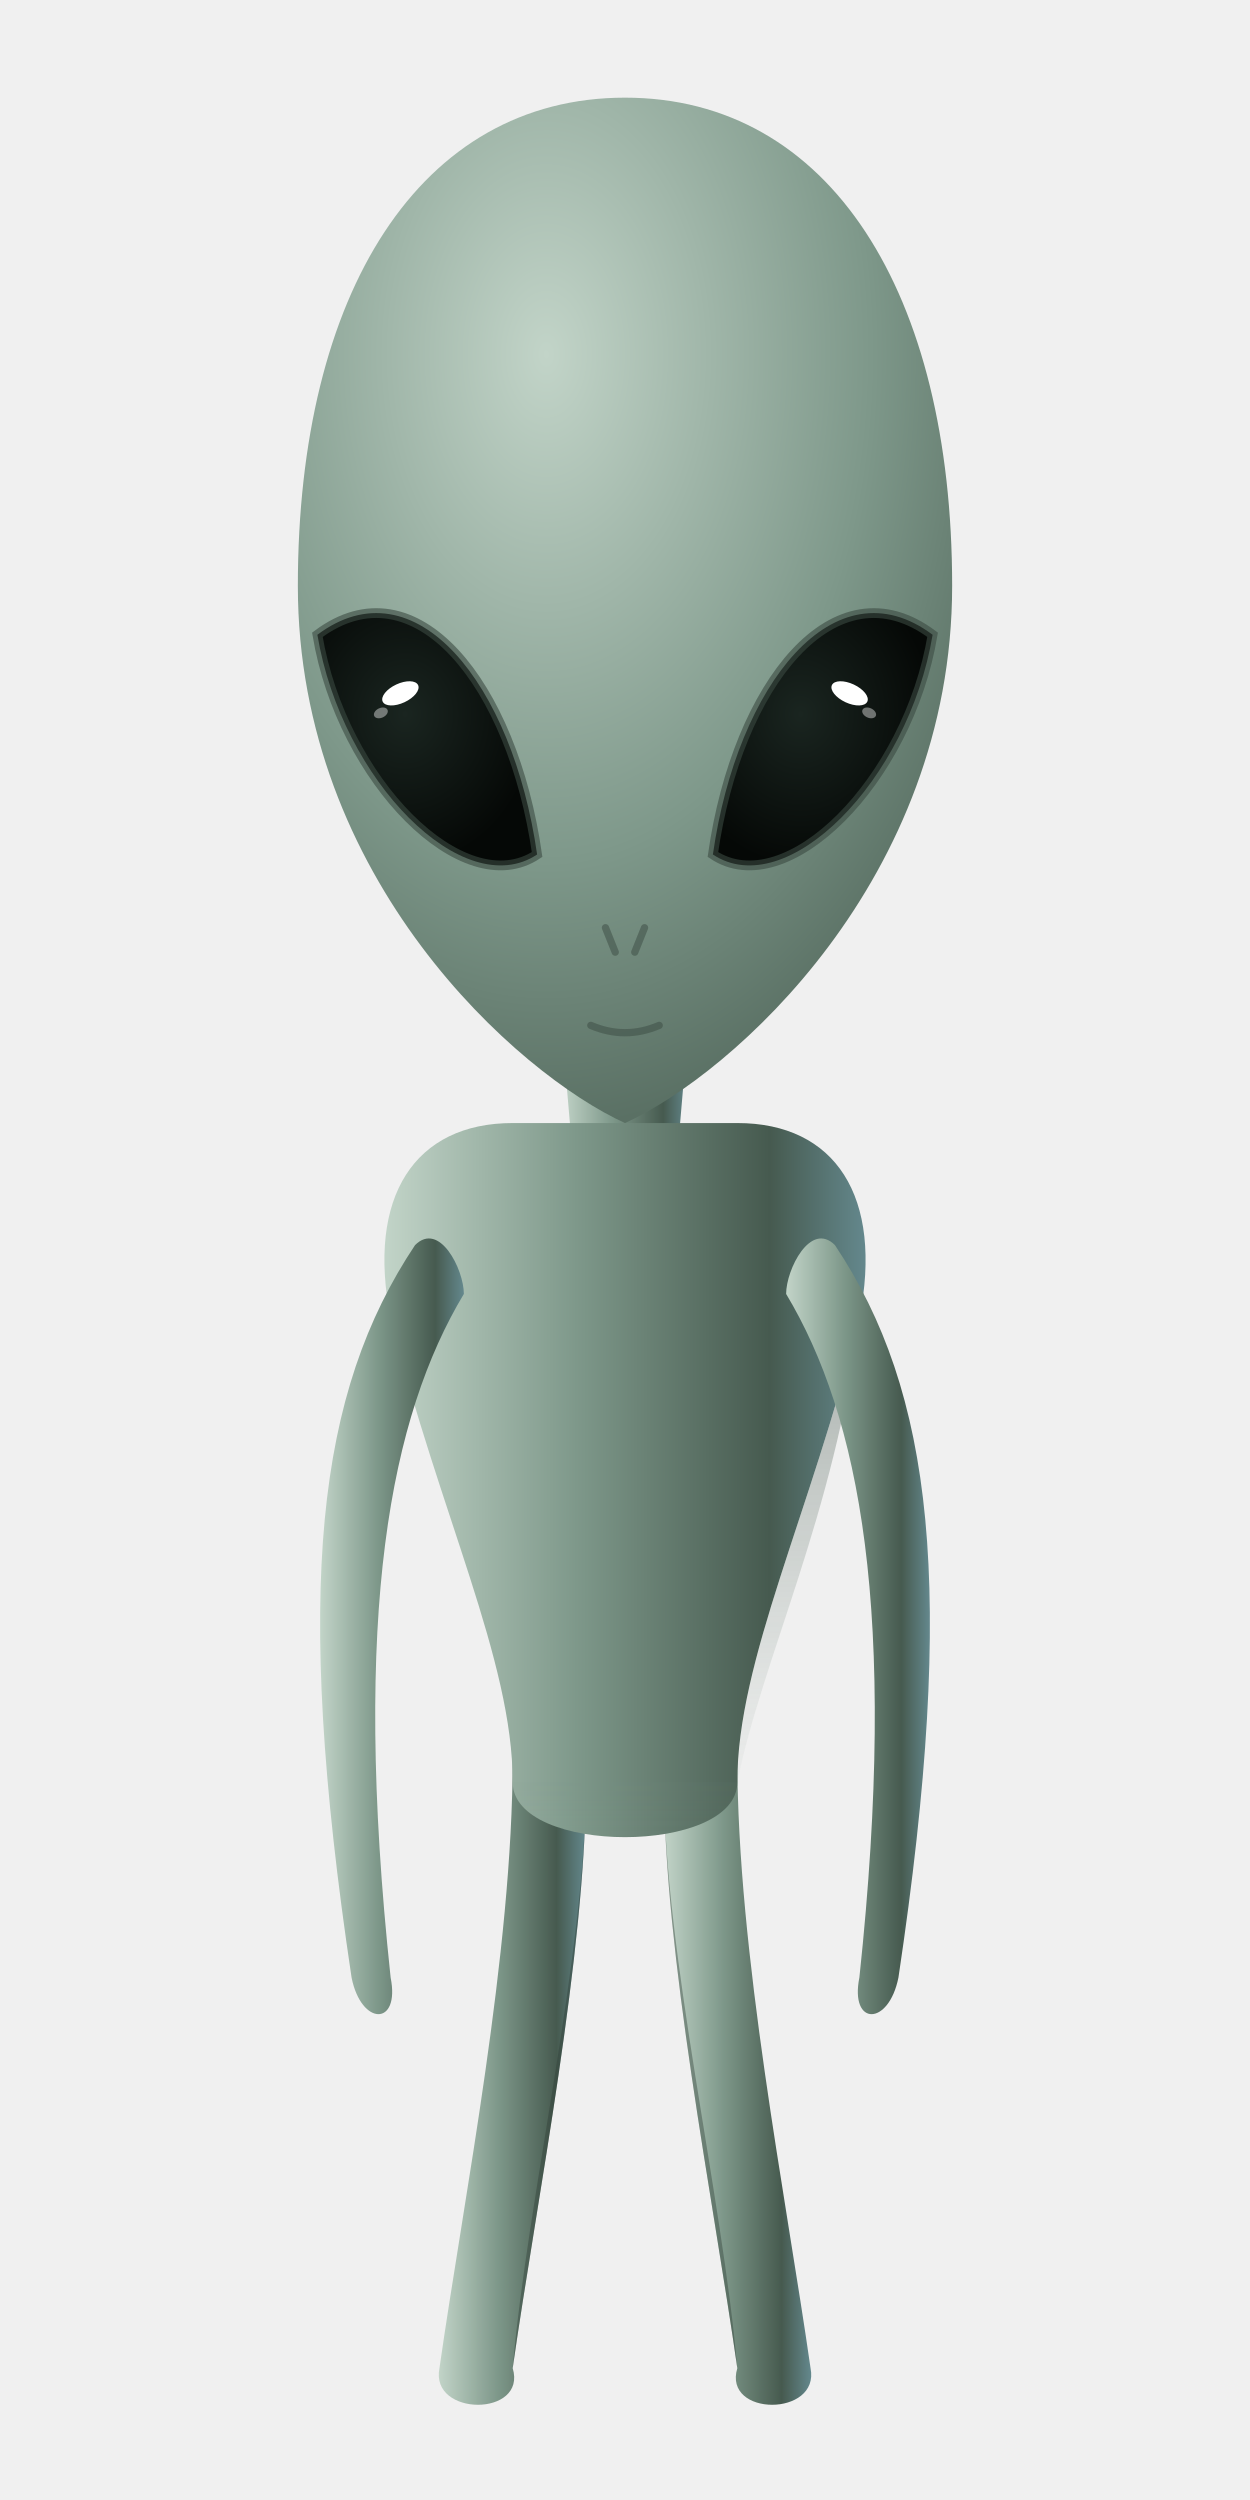
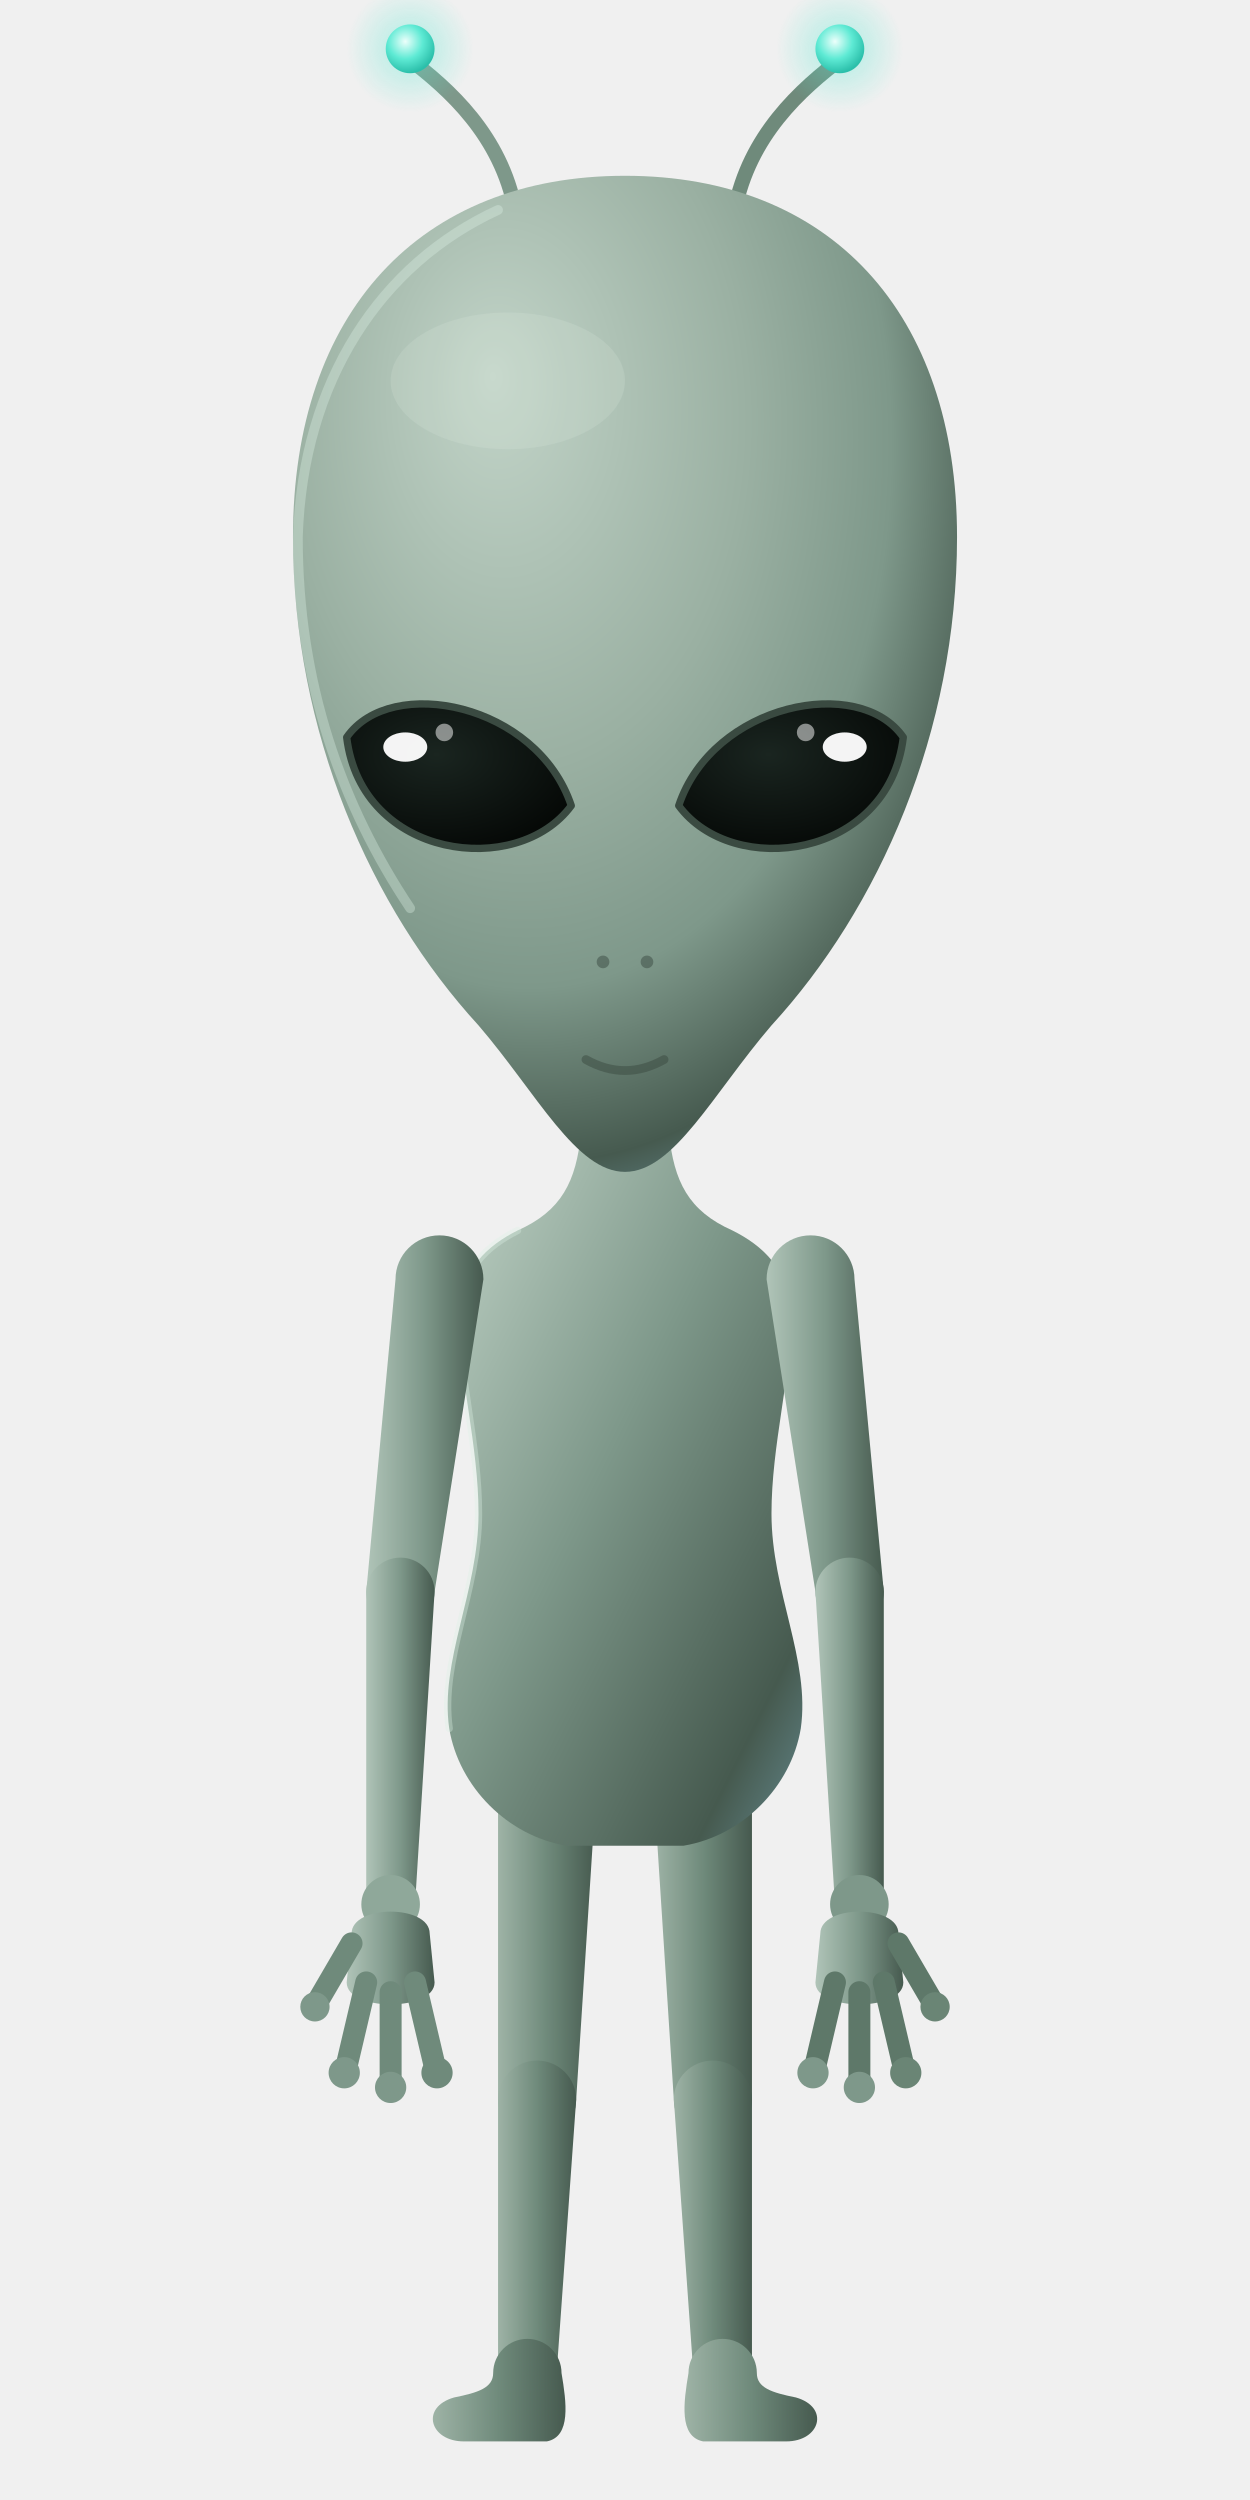
- <svg xmlns="http://www.w3.org/2000/svg" viewBox="0 0 256 512" fill="none">
+ <svg xmlns="http://www.w3.org/2000/svg" viewBox="0 0 256 512">
  <defs>
-     <radialGradient id="headSkin" cx="38%" cy="25%" r="90%">
-       <stop offset="0%" stop-color="#C2D4C8" />
-       <stop offset="55%" stop-color="#7E988A" />
-       <stop offset="100%" stop-color="#465A4F" />
+     <radialGradient id="alien-head-grad" cx="0.38" cy="0.3" r="0.78" fx="0.3" fy="0.2">
+       <stop offset="0" stop-color="#C2D4C8" />
+       <stop offset="0.45" stop-color="#9AB0A2" />
+       <stop offset="0.7" stop-color="#7E988A" />
+       <stop offset="0.9" stop-color="#465A4F" />
+       <stop offset="1" stop-color="#64888D" />
    </radialGradient>
-     <linearGradient id="bodySkin" x1="0%" y1="0%" x2="100%" y2="0%">
-       <stop offset="0%" stop-color="#C2D4C8" />
-       <stop offset="40%" stop-color="#7E988A" />
-       <stop offset="80%" stop-color="#465A4F" />
-       <stop offset="100%" stop-color="#64888D" />
+     <linearGradient id="alien-torso-grad" x1="0" y1="0" x2="1" y2="1">
+       <stop offset="0" stop-color="#C2D4C8" />
+       <stop offset="0.45" stop-color="#7E988A" />
+       <stop offset="0.85" stop-color="#465A4F" />
+       <stop offset="1" stop-color="#64888D" />
    </linearGradient>
-     <radialGradient id="eyeGloss" cx="40%" cy="40%" r="60%">
-       <stop offset="0%" stop-color="#1A2520" />
-       <stop offset="100%" stop-color="#050806" />
+     <linearGradient id="alien-limb-grad" x1="0" y1="0" x2="1" y2="0">
+       <stop offset="0" stop-color="#B0C4B8" />
+       <stop offset="0.5" stop-color="#7E988A" />
+       <stop offset="1" stop-color="#465A4F" />
+     </linearGradient>
+     <linearGradient id="alien-leg-grad" x1="0" y1="0" x2="1" y2="0">
+       <stop offset="0" stop-color="#9EB3A6" />
+       <stop offset="0.5" stop-color="#6F8A7B" />
+       <stop offset="1" stop-color="#465A4F" />
+     </linearGradient>
+     <radialGradient id="alien-eye-grad" cx="0.4" cy="0.35" r="0.7">
+       <stop offset="0" stop-color="#1A2520" />
+       <stop offset="1" stop-color="#050806" />
    </radialGradient>
-     <linearGradient id="innerShadow" x1="0%" y1="0%" x2="0%" y2="100%">
-       <stop offset="0%" stop-color="#3A4A41" stop-opacity="0.8" />
-       <stop offset="100%" stop-color="#7E988A" stop-opacity="0" />
-     </linearGradient>
+     <radialGradient id="alien-bulb-grad" cx="0.4" cy="0.35" r="0.65">
+       <stop offset="0" stop-color="#ECFFFB" />
+       <stop offset="0.55" stop-color="#5eead4" />
+       <stop offset="1" stop-color="#2BBFAA" />
+     </radialGradient>
+     <radialGradient id="alien-halo-grad" cx="0.5" cy="0.5" r="0.5">
+       <stop offset="0" stop-color="#5eead4" stop-opacity="0.45" />
+       <stop offset="1" stop-color="#5eead4" stop-opacity="0" />
+     </radialGradient>
+     <radialGradient id="alien-blush-grad" cx="0.5" cy="0.5" r="0.5">
+       <stop offset="0" stop-color="#fda4af" stop-opacity="0.7" />
+       <stop offset="1" stop-color="#fda4af" stop-opacity="0" />
+     </radialGradient>
  </defs>
-   <g id="leg-left">
-     <path d="M 105 360 C 105 400, 95 450, 90 485 C 88 495, 108 495, 105 485 C 110 450, 120 400, 120 365 C 115 365, 110 360, 105 360 Z" fill="url(#bodySkin)" />
-     <path d="M 120 365 C 120 400, 110 450, 105 485 C 108 450, 120 400, 120 365 Z" fill="#2E3C34" opacity="0.4" />
-   </g>
-   <g id="leg-right">
-     <path d="M 151 360 C 151 400, 161 450, 166 485 C 168 495, 148 495, 151 485 C 146 450, 136 400, 136 365 C 141 365, 146 360, 151 360 Z" fill="url(#bodySkin)" />
-     <path d="M 136 365 C 136 400, 146 450, 151 485 C 148 450, 136 400, 136 365 Z" fill="#2E3C34" opacity="0.4" />
-   </g>
-   <g id="torso">
-     <path d="M 115 210 L 141 210 L 138 245 L 118 245 Z" fill="url(#bodySkin)" />
-     <path d="M 105 230 C 85 230, 75 245, 80 270 C 90 310, 105 340, 105 365 C 105 380, 151 380, 151 365 C 151 340, 166 310, 176 270 C 181 245, 171 230, 151 230 Z" fill="url(#bodySkin)" />
-     <path d="M 105 365 C 105 380, 151 380, 151 365 C 151 340, 166 310, 176 270 C 171 310, 156 340, 151 365 Z" fill="url(#innerShadow)" opacity="0.5" />
-   </g>
-   <g id="arm-left">
-     <path d="M 85 255 C 65 285, 60 325, 72 405 C 74 415, 82 415, 80 405 C 72 330, 80 290, 95 265 C 95 260, 90 250, 85 255 Z" fill="url(#bodySkin)" />
-   </g>
-   <g id="arm-right">
-     <path d="M 171 255 C 191 285, 196 325, 184 405 C 182 415, 174 415, 176 405 C 184 330, 176 290, 161 265 C 161 260, 166 250, 171 255 Z" fill="url(#bodySkin)" />
-   </g>
-   <g id="head">
-     <path d="M 128 20 C 170 20, 195 60, 195 120 C 195 180, 150 220, 128 230 C 106 220, 61 180, 61 120 C 61 60, 86 20, 128 20 Z" fill="url(#headSkin)" />
-     <g id="eye-left">
-       <path d="M 65 130 C 85 115, 105 140, 110 175 C 95 185, 70 160, 65 130 Z" fill="url(#eyeGloss)" />
-       <path d="M 65 130 C 85 115, 105 140, 110 175 C 95 185, 70 160, 65 130 Z" fill="none" stroke="#3A4A41" stroke-width="2" opacity="0.6" />
-       <ellipse cx="82" cy="142" rx="4" ry="2" fill="#FFFFFF" transform="rotate(-25 82 142)" />
-       <ellipse cx="78" cy="146" rx="1.5" ry="1" fill="#FFFFFF" opacity="0.4" transform="rotate(-25 78 146)" />
+   <g id="alien-body">
+     <g id="alien-leg-l" data-pivot="112 368">
+       <path d="M102,368 A10,10 0 0 1 122,368 L118,430 A8,8 0 0 1 102,430 Z" fill="url(#alien-leg-grad)" />
+       <g id="alien-shin-l" data-pivot="110 430">
+         <path d="M102,430 A8,8 0 0 1 118,430 L114,486 A6,6 0 0 1 102,486 Z" fill="url(#alien-leg-grad)" />
+         <g id="alien-foot-l" data-pivot="108 486">
+           <path d="M101,486 A7,7 0 0 1 115,486 C116,492 117,499 112,500 L95,500 C88,500 86,493 93,491 C98,490 101,489 101,486 Z" fill="url(#alien-leg-grad)" />
+         </g>
+       </g>
    </g>
-     <g id="eye-right">
-       <path d="M 191 130 C 171 115, 151 140, 146 175 C 161 185, 186 160, 191 130 Z" fill="url(#eyeGloss)" />
-       <path d="M 191 130 C 171 115, 151 140, 146 175 C 161 185, 186 160, 191 130 Z" fill="none" stroke="#3A4A41" stroke-width="2" opacity="0.6" />
-       <ellipse cx="174" cy="142" rx="4" ry="2" fill="#FFFFFF" transform="rotate(25 174 142)" />
-       <ellipse cx="178" cy="146" rx="1.5" ry="1" fill="#FFFFFF" opacity="0.4" transform="rotate(25 178 146)" />
+     <g id="alien-leg-r" data-pivot="144 368">
+       <path d="M134,368 A10,10 0 0 1 154,368 L154,430 A8,8 0 0 1 138,430 Z" fill="url(#alien-leg-grad)" />
+       <g id="alien-shin-r" data-pivot="146 430">
+         <path d="M138,430 A8,8 0 0 1 154,430 L154,486 A6,6 0 0 1 142,486 Z" fill="url(#alien-leg-grad)" />
+         <g id="alien-foot-r" data-pivot="148 486">
+           <path d="M155,486 A7,7 0 0 0 141,486 C140,492 139,499 144,500 L161,500 C168,500 170,493 163,491 C158,490 155,489 155,486 Z" fill="url(#alien-leg-grad)" />
+         </g>
+       </g>
    </g>
-     <path d="M 124 190 L 126 195 M 132 190 L 130 195" stroke="#3A4A41" stroke-width="1.5" stroke-linecap="round" fill="none" opacity="0.5" />
-     <path d="M 121 210 Q 128 213 135 210" stroke="#3A4A41" stroke-width="1.5" stroke-linecap="round" fill="none" opacity="0.5" />
+     <path id="alien-torso" d="M119,232 L137,232 C138,242 141,248 150,252 C156,255 162,260 162,270 C162,282 158,296 158,310 C158,326 166,340 164,354 C162,366 152,376 140,378 L116,378 C104,376 94,366 92,354 C90,340 98,326 98,310 C98,296 94,282 94,270 C94,260 100,255 106,252 C115,248 118,242 119,232 Z" fill="url(#alien-torso-grad)" />
+     <path d="M106,252 C100,255 94,260 94,270 C94,282 98,296 98,310 C98,326 90,340 92,354" fill="none" stroke="#DCF0E4" stroke-opacity="0.35" stroke-width="1.5" stroke-linecap="round" />
+     <g id="alien-arm-l" data-pivot="90 262">
+       <path d="M81,262 A9,9 0 0 1 99,262 L89,326 A7,7 0 0 1 75,326 Z" fill="url(#alien-limb-grad)" />
+       <g id="alien-fore-l" data-pivot="82 326">
+         <path d="M75,326 A7,7 0 0 1 89,326 L85,390 A5,5 0 0 1 75,390 Z" fill="url(#alien-limb-grad)" />
+         <g id="alien-hand-l" data-pivot="80 390">
+           <circle cx="80" cy="390" r="6" fill="#8FA89A" />
+           <path d="M72,396 C72,390 88,390 88,396 L89,406 C89,412 71,412 71,406 Z" fill="url(#alien-limb-grad)" />
+           <g fill="none" stroke="#6F8A7B" stroke-width="4.5" stroke-linecap="round">
+             <path d="M72,398 L65,410" />
+             <path d="M75,406 L71,423" />
+             <path d="M80,408 L80,426" />
+             <path d="M85,406 L89,423" />
+           </g>
+           <circle cx="64.5" cy="411" r="3" fill="#7E988A" />
+           <circle cx="70.5" cy="424.5" r="3.2" fill="#7E988A" />
+           <circle cx="80" cy="427.5" r="3.2" fill="#7E988A" />
+           <circle cx="89.5" cy="424.5" r="3.2" fill="#6F8A7B" />
+         </g>
+       </g>
+     </g>
+     <g id="alien-arm-r" data-pivot="166 262">
+       <path d="M157,262 A9,9 0 0 1 175,262 L181,326 A7,7 0 0 1 167,326 Z" fill="url(#alien-limb-grad)" />
+       <g id="alien-fore-r" data-pivot="174 326">
+         <path d="M167,326 A7,7 0 0 1 181,326 L181,390 A5,5 0 0 1 171,390 Z" fill="url(#alien-limb-grad)" />
+         <g id="alien-hand-r" data-pivot="176 390">
+           <circle cx="176" cy="390" r="6" fill="#7E988A" />
+           <path d="M168,396 C168,390 184,390 184,396 L185,406 C185,412 167,412 167,406 Z" fill="url(#alien-limb-grad)" />
+           <g fill="none" stroke="#5E7869" stroke-width="4.5" stroke-linecap="round">
+             <path d="M184,398 L191,410" />
+             <path d="M181,406 L185,423" />
+             <path d="M176,408 L176,426" />
+             <path d="M171,406 L167,423" />
+           </g>
+           <circle cx="191.5" cy="411" r="3" fill="#6A8575" />
+           <circle cx="185.5" cy="424.5" r="3.2" fill="#6A8575" />
+           <circle cx="176" cy="427.5" r="3.2" fill="#7E988A" />
+           <circle cx="166.5" cy="424.5" r="3.2" fill="#7E988A" />
+         </g>
+       </g>
+     </g>
+     <g id="alien-head" data-pivot="128 236">
+       <g id="alien-antenna-l" data-pivot="106 46">
+         <path d="M106,46 C104,30 94,20 85,13" fill="none" stroke="#7E988A" stroke-width="3" stroke-linecap="round" />
+         <circle cx="84" cy="10" r="13" fill="url(#alien-halo-grad)" />
+         <circle cx="84" cy="10" r="5" fill="url(#alien-bulb-grad)" />
+       </g>
+       <g id="alien-antenna-r" data-pivot="150 46">
+         <path d="M150,46 C152,30 162,20 171,13" fill="none" stroke="#6F8A7B" stroke-width="3" stroke-linecap="round" />
+         <circle cx="172" cy="10" r="13" fill="url(#alien-halo-grad)" />
+         <circle cx="172" cy="10" r="5" fill="url(#alien-bulb-grad)" />
+       </g>
+       <path d="M128,36 C170,36 196,64 196,110 C196,150 180,186 158,210 C146,224 138,240 128,240 C118,240 110,224 98,210 C76,186 60,150 60,110 C60,64 86,36 128,36 Z" fill="url(#alien-head-grad)" />
+       <ellipse cx="104" cy="78" rx="24" ry="14" fill="#E4F0E8" opacity="0.16" />
+       <path d="M102,43 C78,54 62,78 61,110 C61,140 70,165 84,186" fill="none" stroke="#DCF0E4" stroke-opacity="0.35" stroke-width="2" stroke-linecap="round" />
+       <g id="alien-eye-l" data-pivot="94 160">
+         <path d="M71,151 C80,138 110,144 117,165 C106,180 74,176 71,151 Z" fill="url(#alien-eye-grad)" stroke="#3A4A41" stroke-width="1.5" stroke-linejoin="round" />
+         <ellipse cx="83" cy="153" rx="4.5" ry="3" fill="#FFFFFF" opacity="0.95" />
+         <circle cx="91" cy="150" r="1.8" fill="#FFFFFF" opacity="0.5" />
+       </g>
+       <g id="alien-eye-r" data-pivot="162 160">
+         <path d="M185,151 C176,138 146,144 139,165 C150,180 182,176 185,151 Z" fill="url(#alien-eye-grad)" stroke="#3A4A41" stroke-width="1.5" stroke-linejoin="round" />
+         <ellipse cx="173" cy="153" rx="4.5" ry="3" fill="#FFFFFF" opacity="0.95" />
+         <circle cx="165" cy="150" r="1.8" fill="#FFFFFF" opacity="0.5" />
+       </g>
+       <circle cx="123.5" cy="197" r="1.3" fill="#3A4A41" opacity="0.5" />
+       <circle cx="132.5" cy="197" r="1.3" fill="#3A4A41" opacity="0.5" />
+       <path id="alien-mouth" d="M120,217 Q128,221.5 136,217" fill="none" stroke="#3A4A41" stroke-width="1.8" stroke-opacity="0.5" stroke-linecap="round" />
+       <ellipse id="alien-mouth-open" cx="128" cy="219" rx="5" ry="6" fill="#1A2520" opacity="0" />
+       <g id="alien-blush" opacity="0">
+         <ellipse cx="92" cy="187" rx="11" ry="5.5" fill="url(#alien-blush-grad)" />
+         <ellipse cx="164" cy="187" rx="11" ry="5.5" fill="url(#alien-blush-grad)" />
+       </g>
+     </g>
  </g>
</svg>
